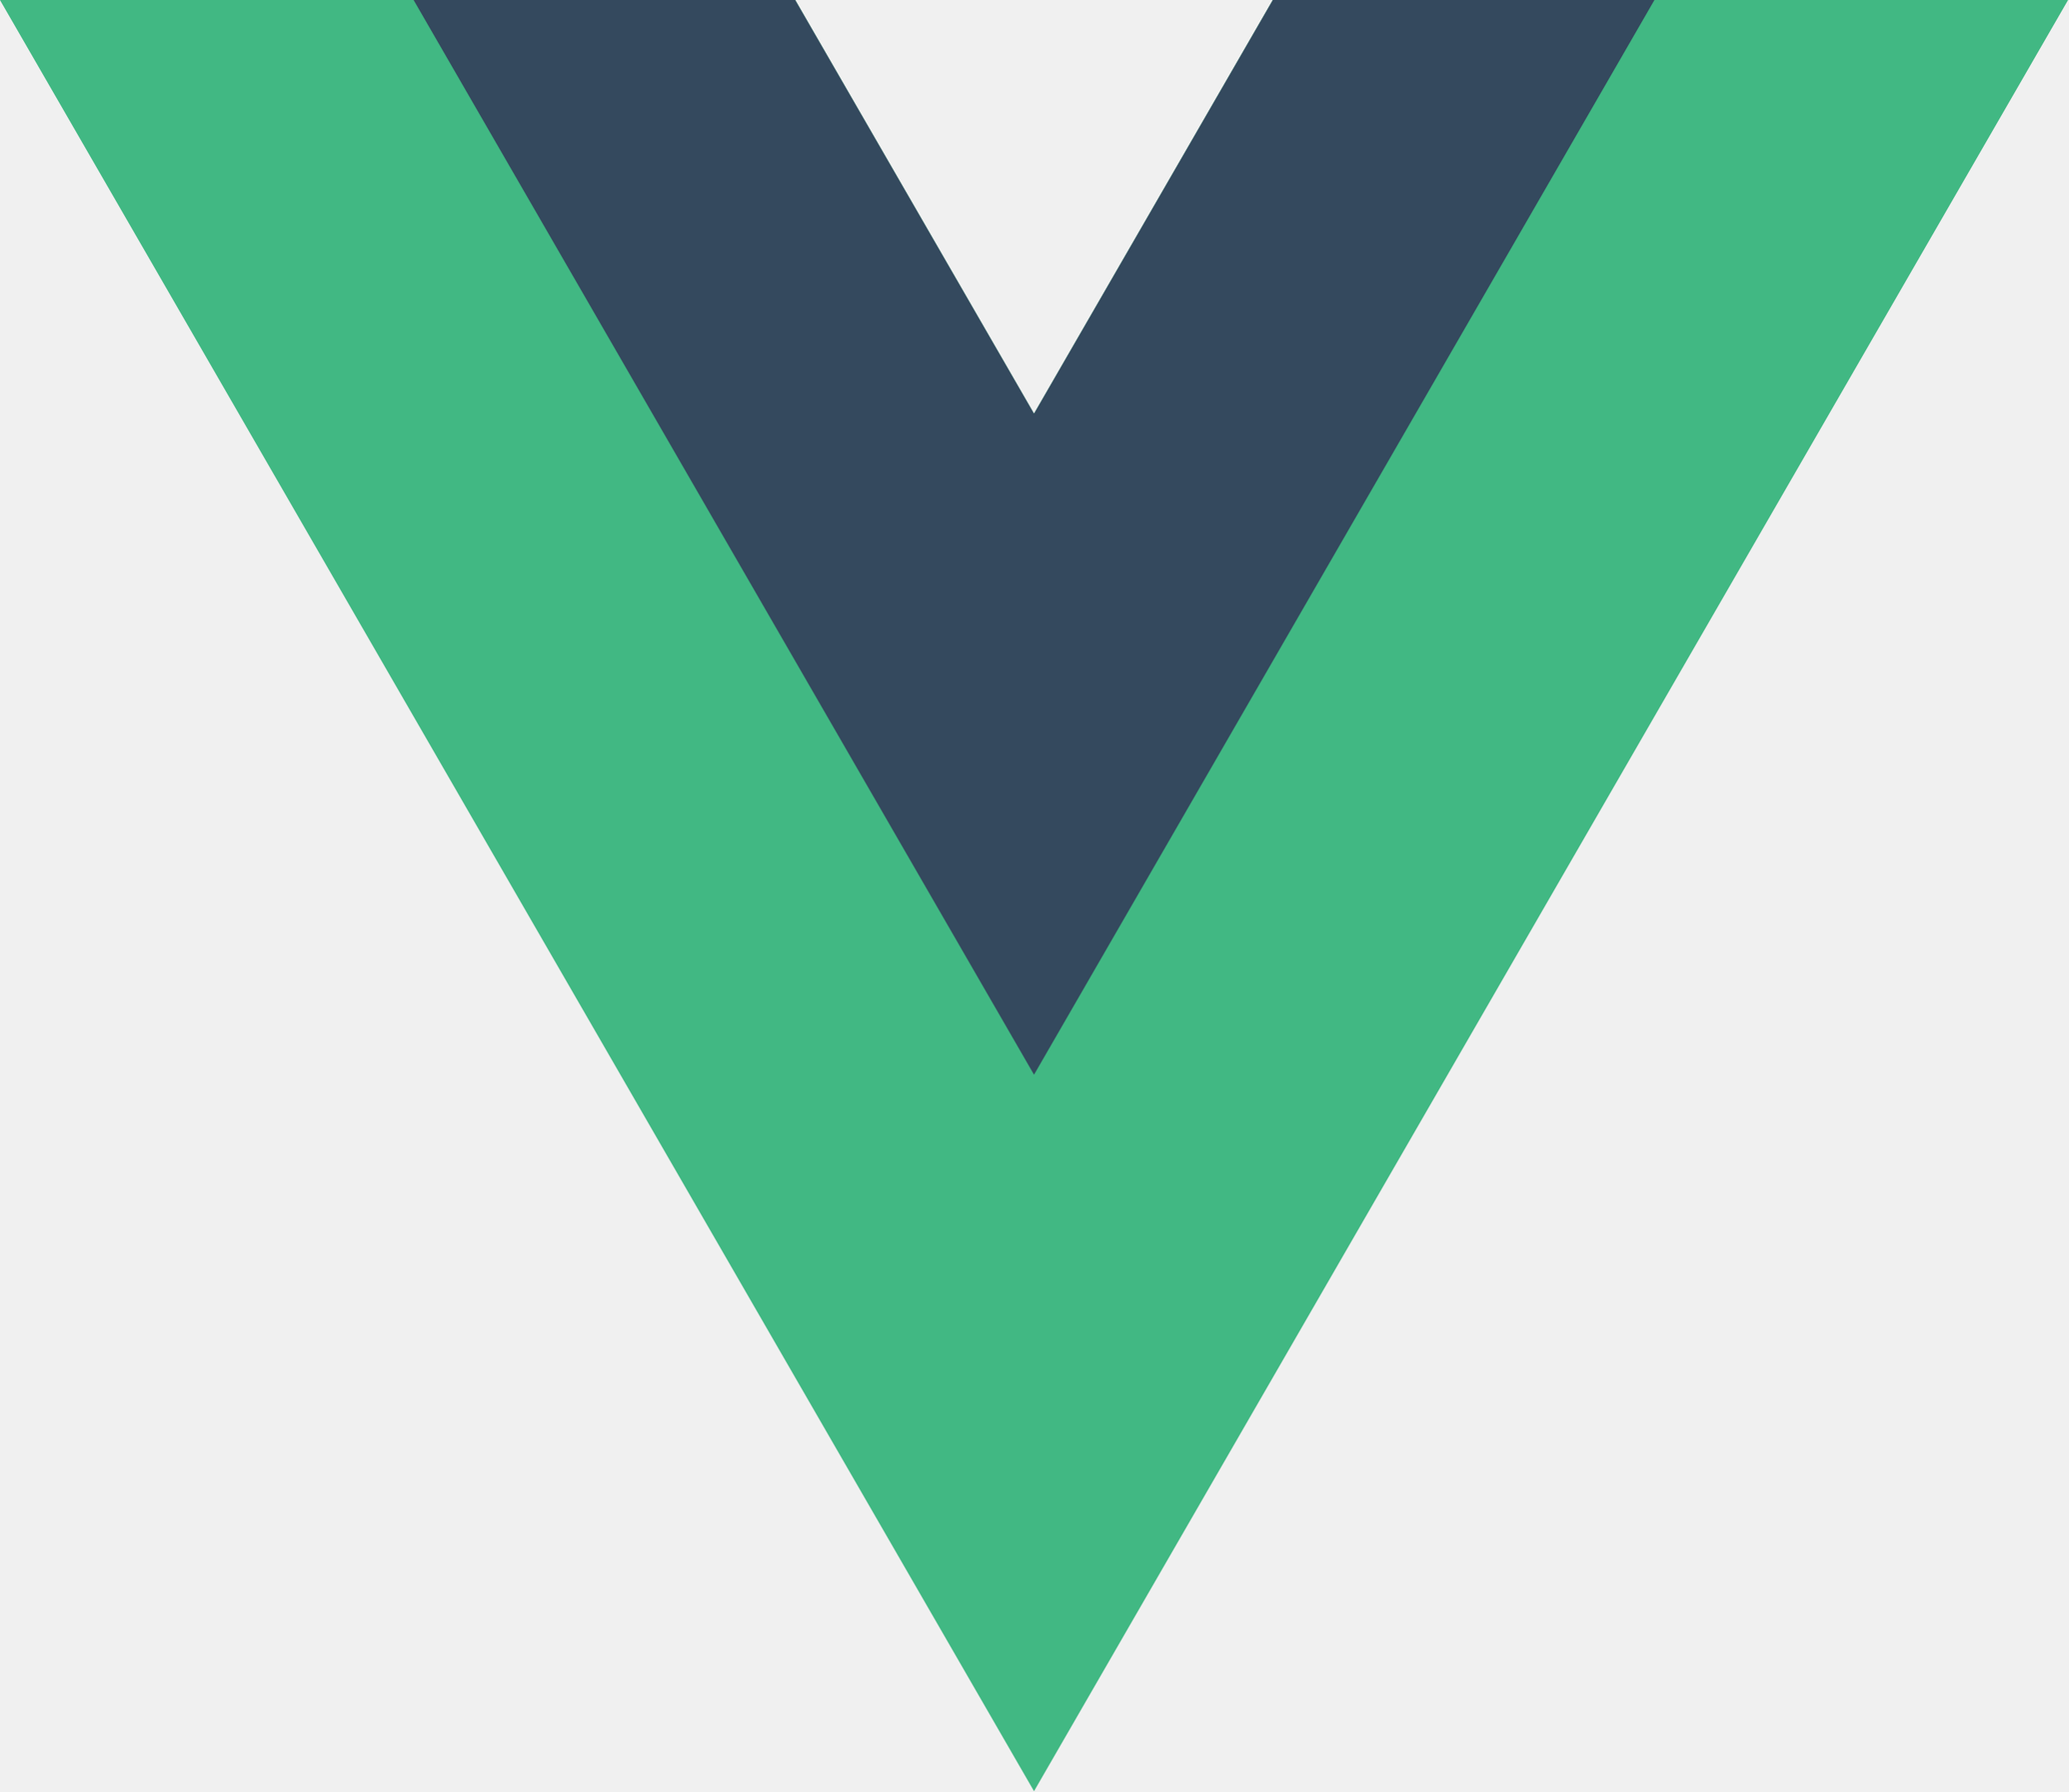
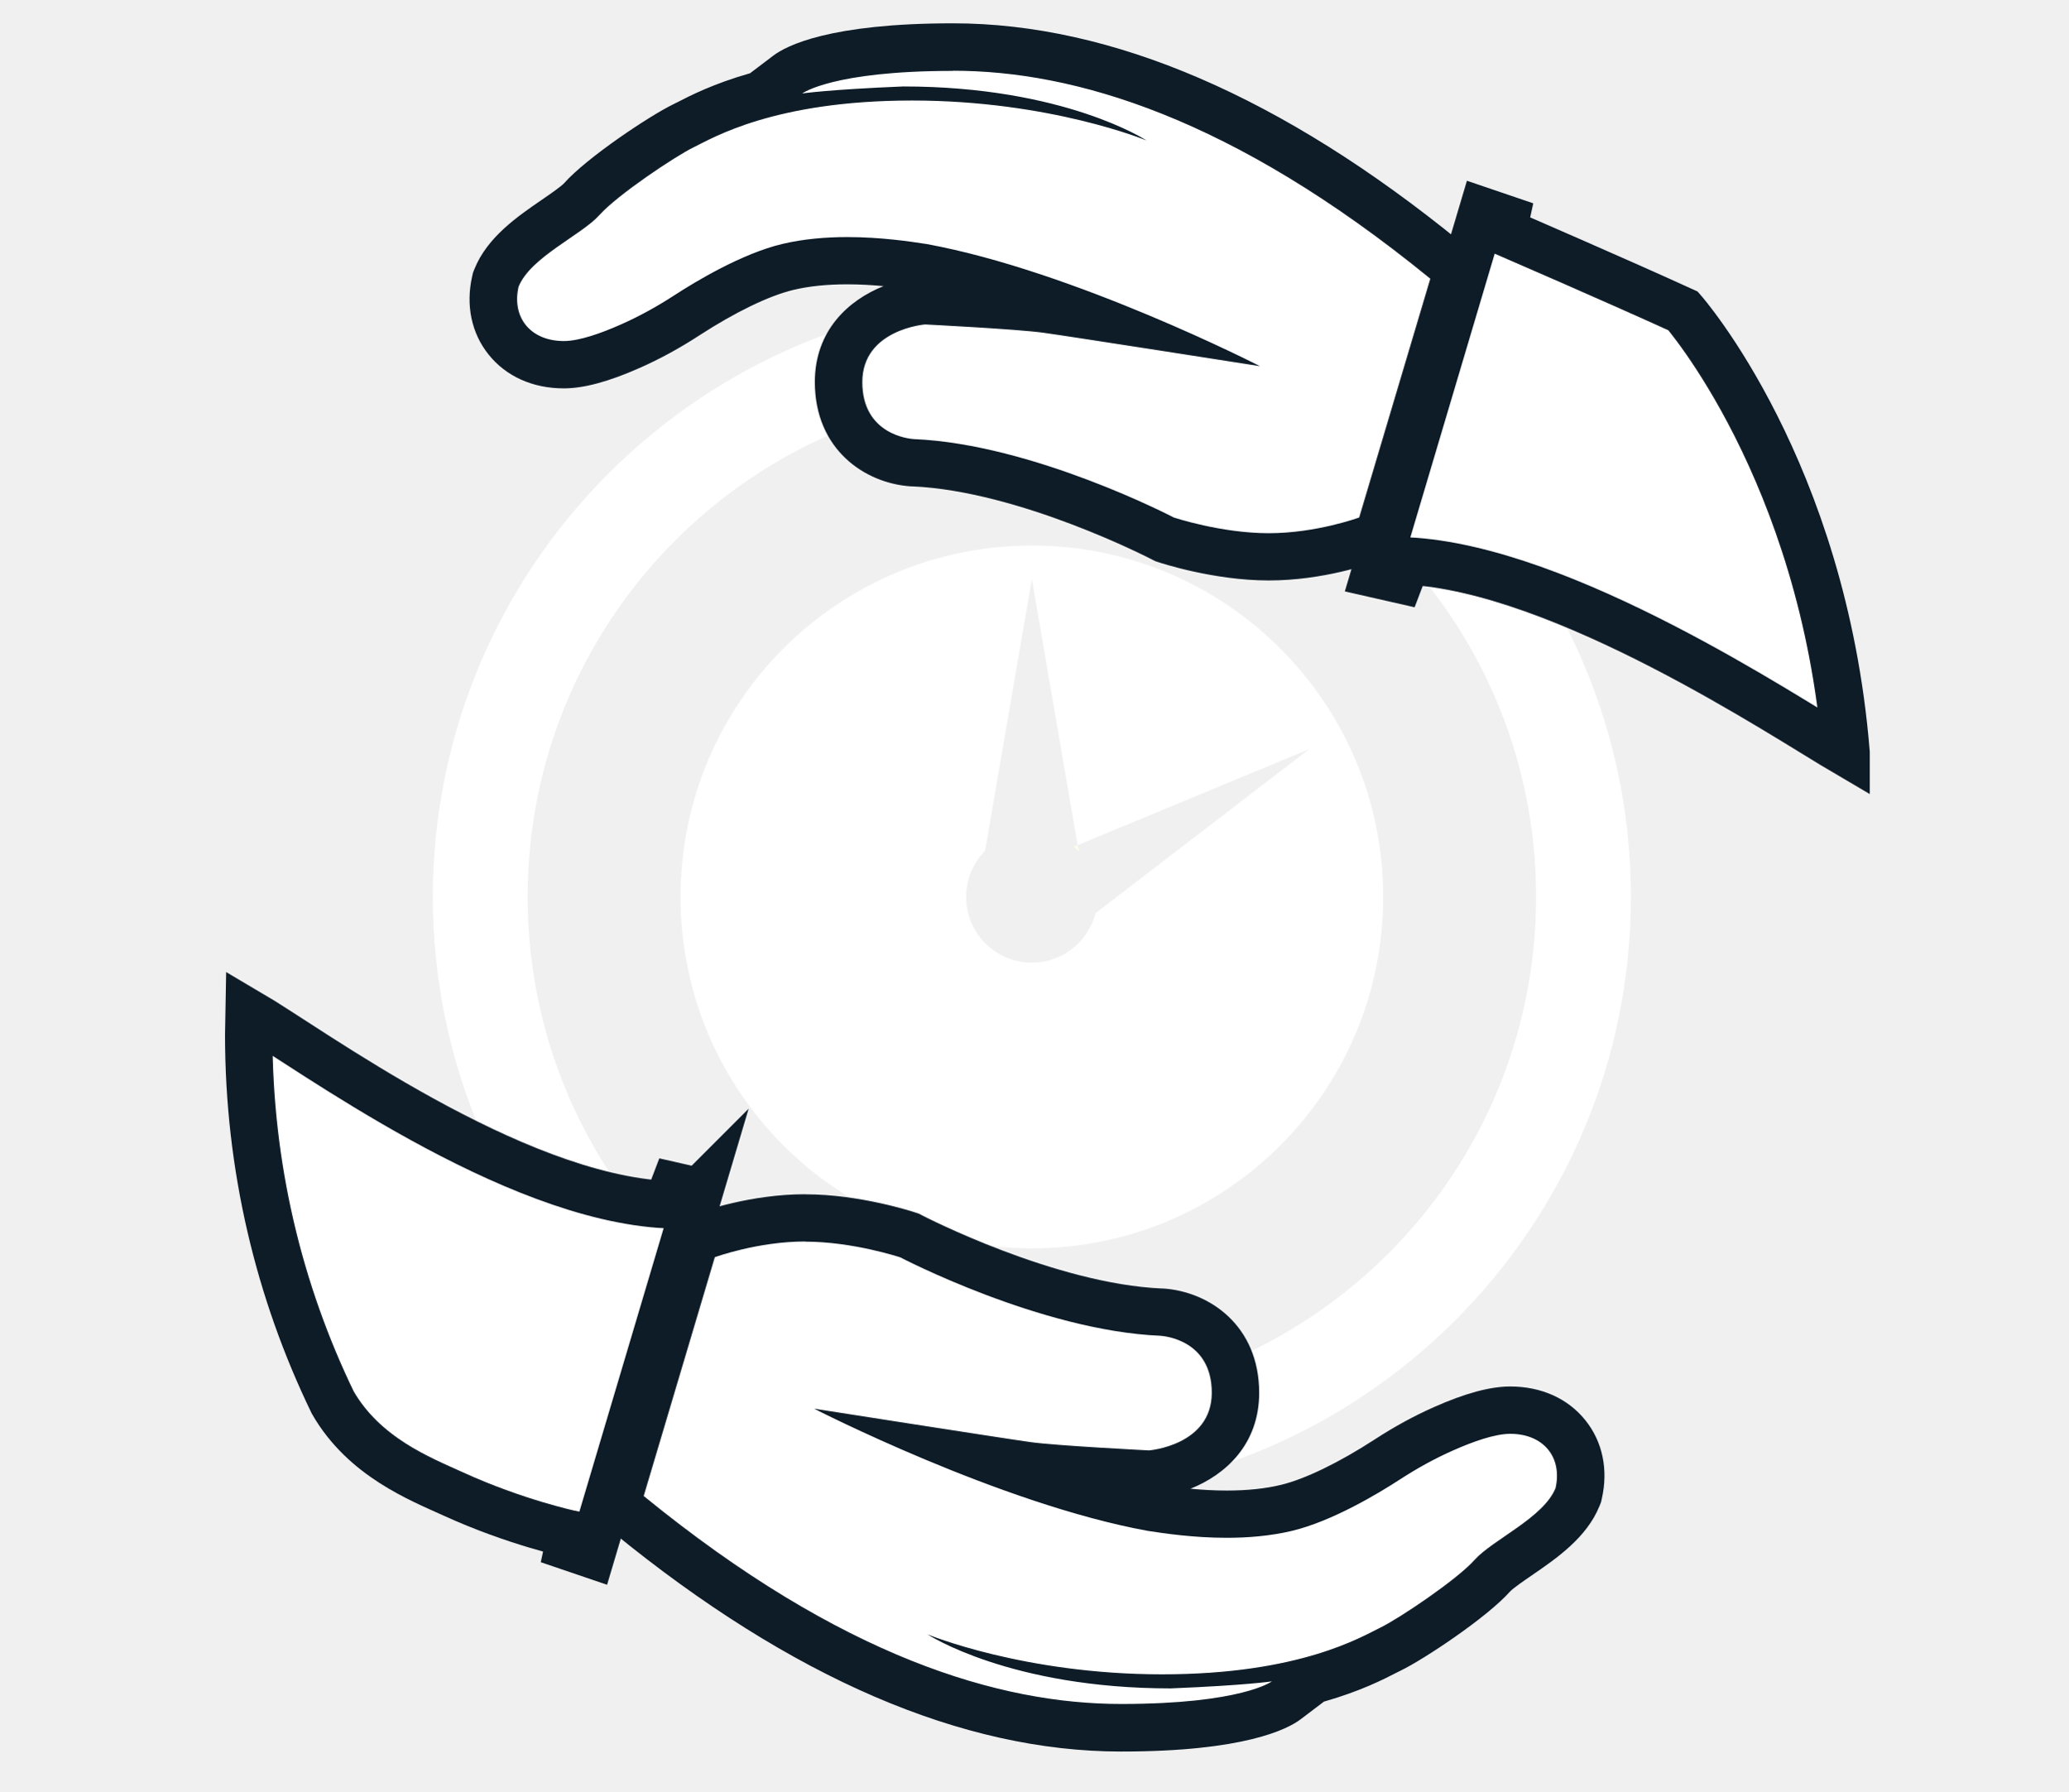
<svg xmlns="http://www.w3.org/2000/svg" viewBox="0 0 261.76 226.69">
-   <path d="M161.096.001l-30.225 52.351L100.647.001H-.005l130.877 226.688L261.749.001z" fill="#41b883" />
-   <path d="M161.096.001l-30.225 52.351L100.647.001H52.346l78.526 136.01L209.398.001z" fill="#34495e" />
+   <defs>
+     <style>.cls-1{stroke:#0e1c28;stroke-miterlimit:10;stroke-width:6px;}.cls-1,.cls-2{fill:#fff;}.cls-3{fill:#0e1c28;}.cls-3,.cls-4,.cls-2{stroke-width:0px;}.cls-4{fill:#fffce9;}</style>
+   </defs>
+   <g id="clock">
+     <path class="cls-2" d="M130.6,49.69c35.25,0,63.82,28.58,63.82,63.82s-28.58,63.82-63.82,63.82-63.82-28.58-63.82-63.82,28.57-63.82,63.82-63.82M130.6,37.69c-41.81,0-75.82,34.01-75.82,75.82s34.01,75.82,75.82,75.82,75.82-34.01,75.82-75.82-34.01-75.82-75.82-75.82h0Z" />
+     <path class="cls-2" d="M130.6,69.04c-24.57,0-44.47,19.92-44.47,44.48s19.91,44.47,44.47,44.47,44.47-19.92,44.47-44.47-19.91-44.48-44.47-44.48ZM138.65,115.57c-.91,3.6-4.17,6.26-8.05,6.26-4.59,0-8.32-3.72-8.32-8.31,0-2.28.92-4.34,2.4-5.85l5.92-34.4,5.79,33.69,29.31-12.15-27.05,20.76ZM136.52,107.67l-.13-.71-.45.19c.2.16.4.34.58.52Z" />
+     <path class="cls-4" d="M136.52,107.67c-.19-.19-.38-.36-.58-.52l.45-.19.13.71Z" />
+     <path class="cls-4" d="M136.52,107.67c-.19-.19-.38-.36-.58-.52l.45-.19.13.71Z" />
+   </g>
+   <g id="hand_bottom">
+     <path id="Arm" class="cls-1" d="M88.5,150.81l-13.65,45.91-2.91-.99.34-1.57s-6.99-1.47-14.92-5.09c-4.15-1.89-11.28-4.66-15.25-11.58-6.81-14.06-10.63-29.84-10.63-46.52,0-.93.01-1.86.03-2.78,7.7,4.51,33.13,23.32,52.91,24.27l.9-2.36,3.17.72Z" />
+     <g id="Hand">
+       <path class="cls-2" d="M141.89,218.67c-19.4,0-40.36-9.08-62.31-27l-1.55-1.26,10-33.58,1.41-.52c.24-.09,5.99-2.18,12.49-2.18s12.71,2.06,12.97,2.15l.23.08.21.11c.17.09,17.38,8.98,31.63,9.58,3.54.24,9.41,2.65,9.41,10.21s-7,10-10.7,10.29h-.19s-.19,0-.19,0c-.48-.02-11.87-.6-15.25-1.07-.72-.1-2.42-.35-4.63-.69,6.57,2.48,13.82,4.8,20.39,6,1.69.26,5.38.83,9.48.83,2.8,0,5.35-.27,7.56-.8,4.76-1.14,10.53-4.67,12.78-6.14,2.34-1.52,4.73-2.82,7.09-3.87,3.57-1.58,6.33-2.35,8.44-2.35,3,0,5.55,1.12,7.18,3.16,1.58,1.98,2.11,4.6,1.49,7.37l-.05.24-.09.22c-1.28,3.18-4.57,5.43-7.47,7.42-1.33.91-2.7,1.85-3.32,2.54-2.59,2.89-10.22,8-12.87,9.28-.17.08-.37.18-.6.3-1.59.82-4.51,2.32-9.19,3.6l-3.43,2.59c-.77.58-5.38,3.47-20.9,3.47Z" />
+       <path class="cls-3" d="M101.93,157.14c6.04,0,12.02,1.99,12.02,1.99,0,0,17.78,9.29,32.89,9.92.51.03,6.53.54,6.53,7.21s-7.94,7.3-7.94,7.3c0,0-11.71-.59-14.99-1.05-3.29-.45-27.4-4.23-27.4-4.23,0,0,23.51,12.05,42.21,15.46,2.13.33,5.85.88,10.02.88,2.67,0,5.53-.23,8.26-.88,5.08-1.22,10.9-4.71,13.71-6.54,2.13-1.38,4.35-2.61,6.68-3.64,2.43-1.08,5.25-2.1,7.22-2.1,4.18,0,6.63,2.93,5.74,6.87-1.51,3.75-7.96,6.53-10.24,9.08-2.28,2.55-9.62,7.46-11.94,8.58-2.32,1.12-10.13,5.91-27.63,5.91s-29.68-5.06-29.68-5.06c0,0,10.4,6.84,30.8,6.84,9.51-.39,12.79-.89,12.79-.89,0,0-3.79,2.86-19.09,2.86s-35.32-5.84-60.42-26.32l9-30.22s5.41-1.99,11.45-1.99M101.93,151.14c-6.91,0-12.87,2.12-13.53,2.36l-2.82,1.04-.86,2.88-9,30.22-1.14,3.83,3.1,2.53c22.5,18.36,44.1,27.67,64.21,27.67,15.63,0,21.09-2.85,22.71-4.07l2.97-2.25c4.63-1.32,7.57-2.83,9.2-3.67.21-.11.39-.2.54-.27,2.87-1.39,10.85-6.67,13.8-9.98.38-.42,1.82-1.41,2.78-2.07,3.09-2.12,6.94-4.75,8.56-8.78l.18-.45.11-.47c.83-3.68.09-7.2-2.07-9.9-2.21-2.77-5.6-4.29-9.53-4.29-2.53,0-5.69.85-9.65,2.61-2.51,1.11-5.04,2.49-7.51,4.1-4.5,2.92-8.81,5.01-11.85,5.74-1.98.48-4.29.72-6.86.72-1.63,0-3.2-.1-4.6-.23,4.42-1.76,8.7-5.6,8.7-12.14,0-8.5-6.29-12.8-12.12-13.2h-.08s-.08,0-.08,0c-13.56-.57-30.2-9.16-30.37-9.25l-.42-.22-.45-.15c-.28-.09-6.98-2.3-13.92-2.3h0Z" />
+     </g>
+   </g>
+   <g id="hand_top">
+     <path id="Arm-2" class="cls-1" d="M233.65,95.26c-7.7-4.51-35.79-23.32-55.58-24.27l-.9,2.36-3.17-.72,13.65-45.91,2.91.99-.34,1.57s14.87,6.44,22.8,10.07c0,0,17.72,20.15,20.63,55.9Z" />
+     <g id="Hand-2">
+       <path class="cls-2" d="M160.58,70.48c-6.45,0-12.71-2.06-12.97-2.15l-.23-.08-.21-.11c-.17-.09-17.38-8.98-31.63-9.58-3.54-.24-9.41-2.66-9.41-10.21s7-10,10.7-10.29l.19-.02h.19c.48.03,11.87.61,15.25,1.08.72.1,2.42.35,4.63.69-6.57-2.48-13.82-4.81-20.39-6-1.69-.26-5.37-.84-9.48-.84-2.8,0-5.35.27-7.56.8-4.76,1.14-10.52,4.67-12.78,6.14-2.34,1.52-4.73,2.82-7.09,3.87-3.57,1.58-6.33,2.35-8.43,2.35-3,0-5.55-1.12-7.18-3.16-1.58-1.98-2.11-4.6-1.49-7.37l.05-.24.09-.22c1.28-3.18,4.57-5.43,7.47-7.42,1.33-.91,2.7-1.85,3.32-2.54,2.59-2.89,10.22-8,12.87-9.28.17-.08.37-.19.6-.31,1.59-.82,4.51-2.32,9.19-3.6l3.43-2.59c.77-.58,5.38-3.47,20.9-3.47,19.4,0,40.37,9.08,62.31,27l1.55,1.26-10,33.57-1.41.52c-.24.09-5.99,2.18-12.49,2.18Z" />
+       <path class="cls-3" d="M120.61,8.95c15.3,0,35.32,5.84,60.42,26.32l-9,30.22s-5.41,1.99-11.45,1.99-12.02-1.99-12.02-1.99c0,0-17.78-9.29-32.89-9.92-.51-.03-6.53-.54-6.53-7.21s7.94-7.3,7.94-7.3c0,0,11.71.59,14.99,1.05,3.29.45,27.4,4.23,27.4,4.23,0,0-23.51-12.05-42.21-15.46-2.13-.33-5.85-.88-10.02-.88-2.67,0-5.53.23-8.26.88-5.08,1.22-10.9,4.71-13.71,6.54-2.13,1.38-4.35,2.61-6.68,3.64-2.43,1.08-5.25,2.1-7.22,2.1-4.18,0-6.63-2.93-5.74-6.87,1.51-3.75,7.96-6.53,10.24-9.08,2.28-2.55,9.62-7.46,11.94-8.58,2.32-1.12,10.13-5.91,27.63-5.91s29.68,5.06,29.68,5.06c0,0-10.4-6.84-30.8-6.84-9.51.39-12.79.89-12.79.89,0,0,3.79-2.86,19.09-2.86M120.61,2.95c-15.63,0-21.09,2.85-22.71,4.07l-2.97,2.25c-4.63,1.32-7.57,2.83-9.2,3.67-.21.11-.39.2-.54.27-2.87,1.39-10.85,6.67-13.8,9.98-.38.42-1.82,1.41-2.78,2.07-3.09,2.12-6.94,4.75-8.56,8.78l-.18.45-.11.47c-.83,3.68-.09,7.2,2.07,9.9,2.21,2.77,5.6,4.29,9.53,4.29,2.53,0,5.69-.85,9.65-2.61,2.51-1.11,5.04-2.49,7.51-4.1,4.5-2.92,8.81-5.01,11.85-5.74,1.98-.48,4.29-.72,6.86-.72,1.63,0,3.2.1,4.6.23-4.42,1.76-8.7,5.6-8.7,12.14,0,8.5,6.29,12.8,12.12,13.2h.08s.08,0,.08,0c13.62.57,30.2,9.16,30.36,9.24l.43.22.45.15c.28.09,6.98,2.3,13.92,2.3s12.87-2.12,13.53-2.36l2.82-1.04.86-2.88,9-30.22,1.14-3.83-3.1-2.53C162.32,12.26,140.72,2.95,120.61,2.95h0Z" />
+     </g>
+   </g>
</svg>
